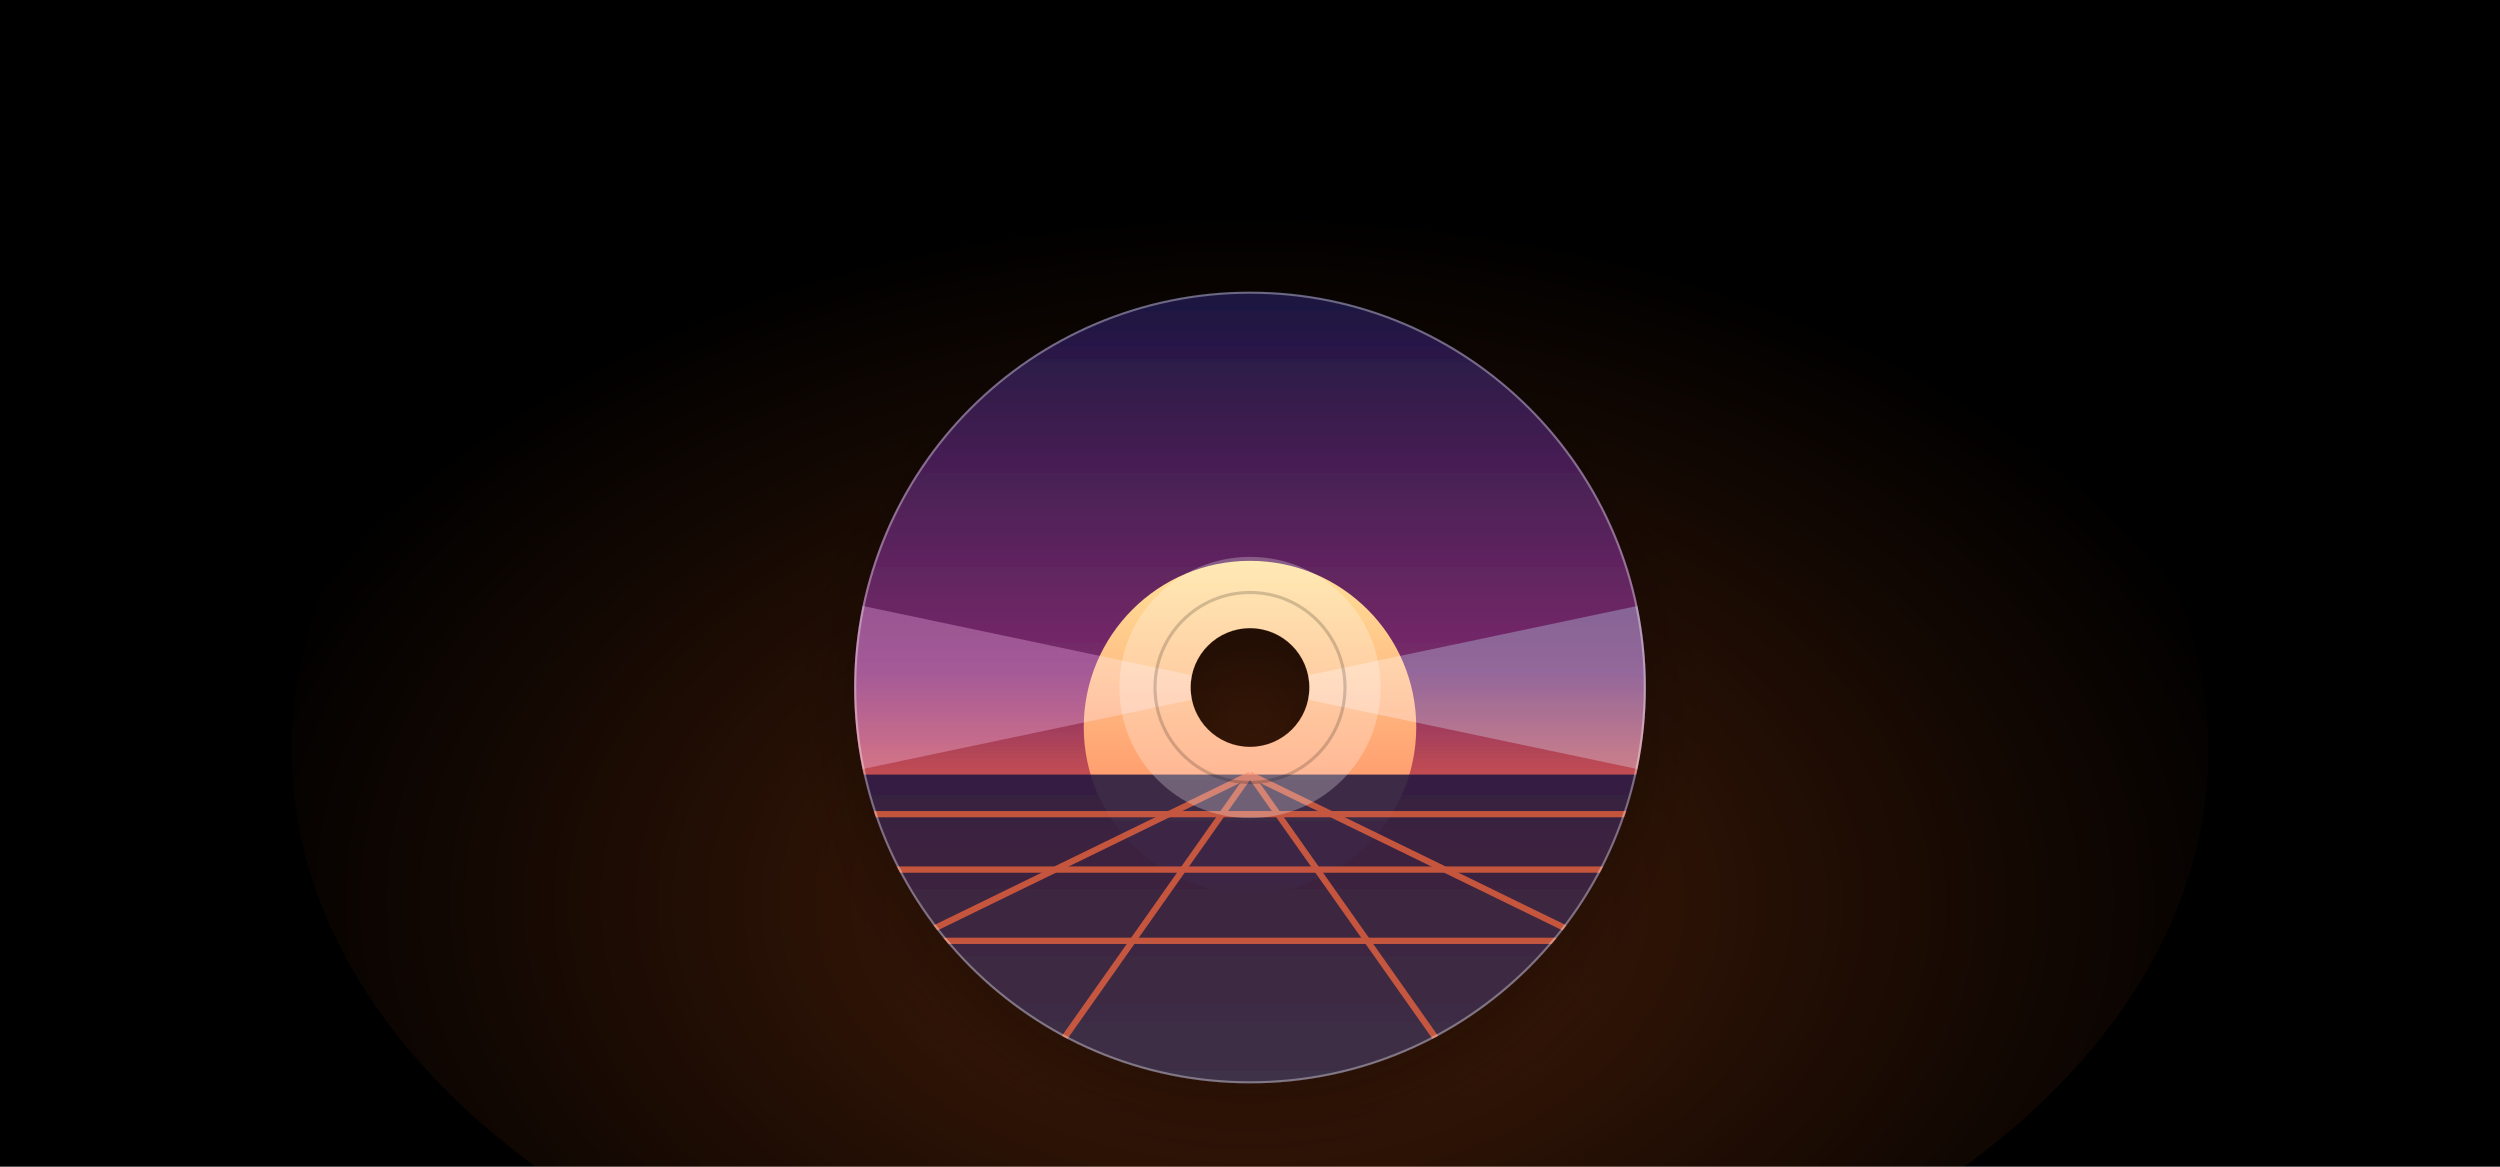
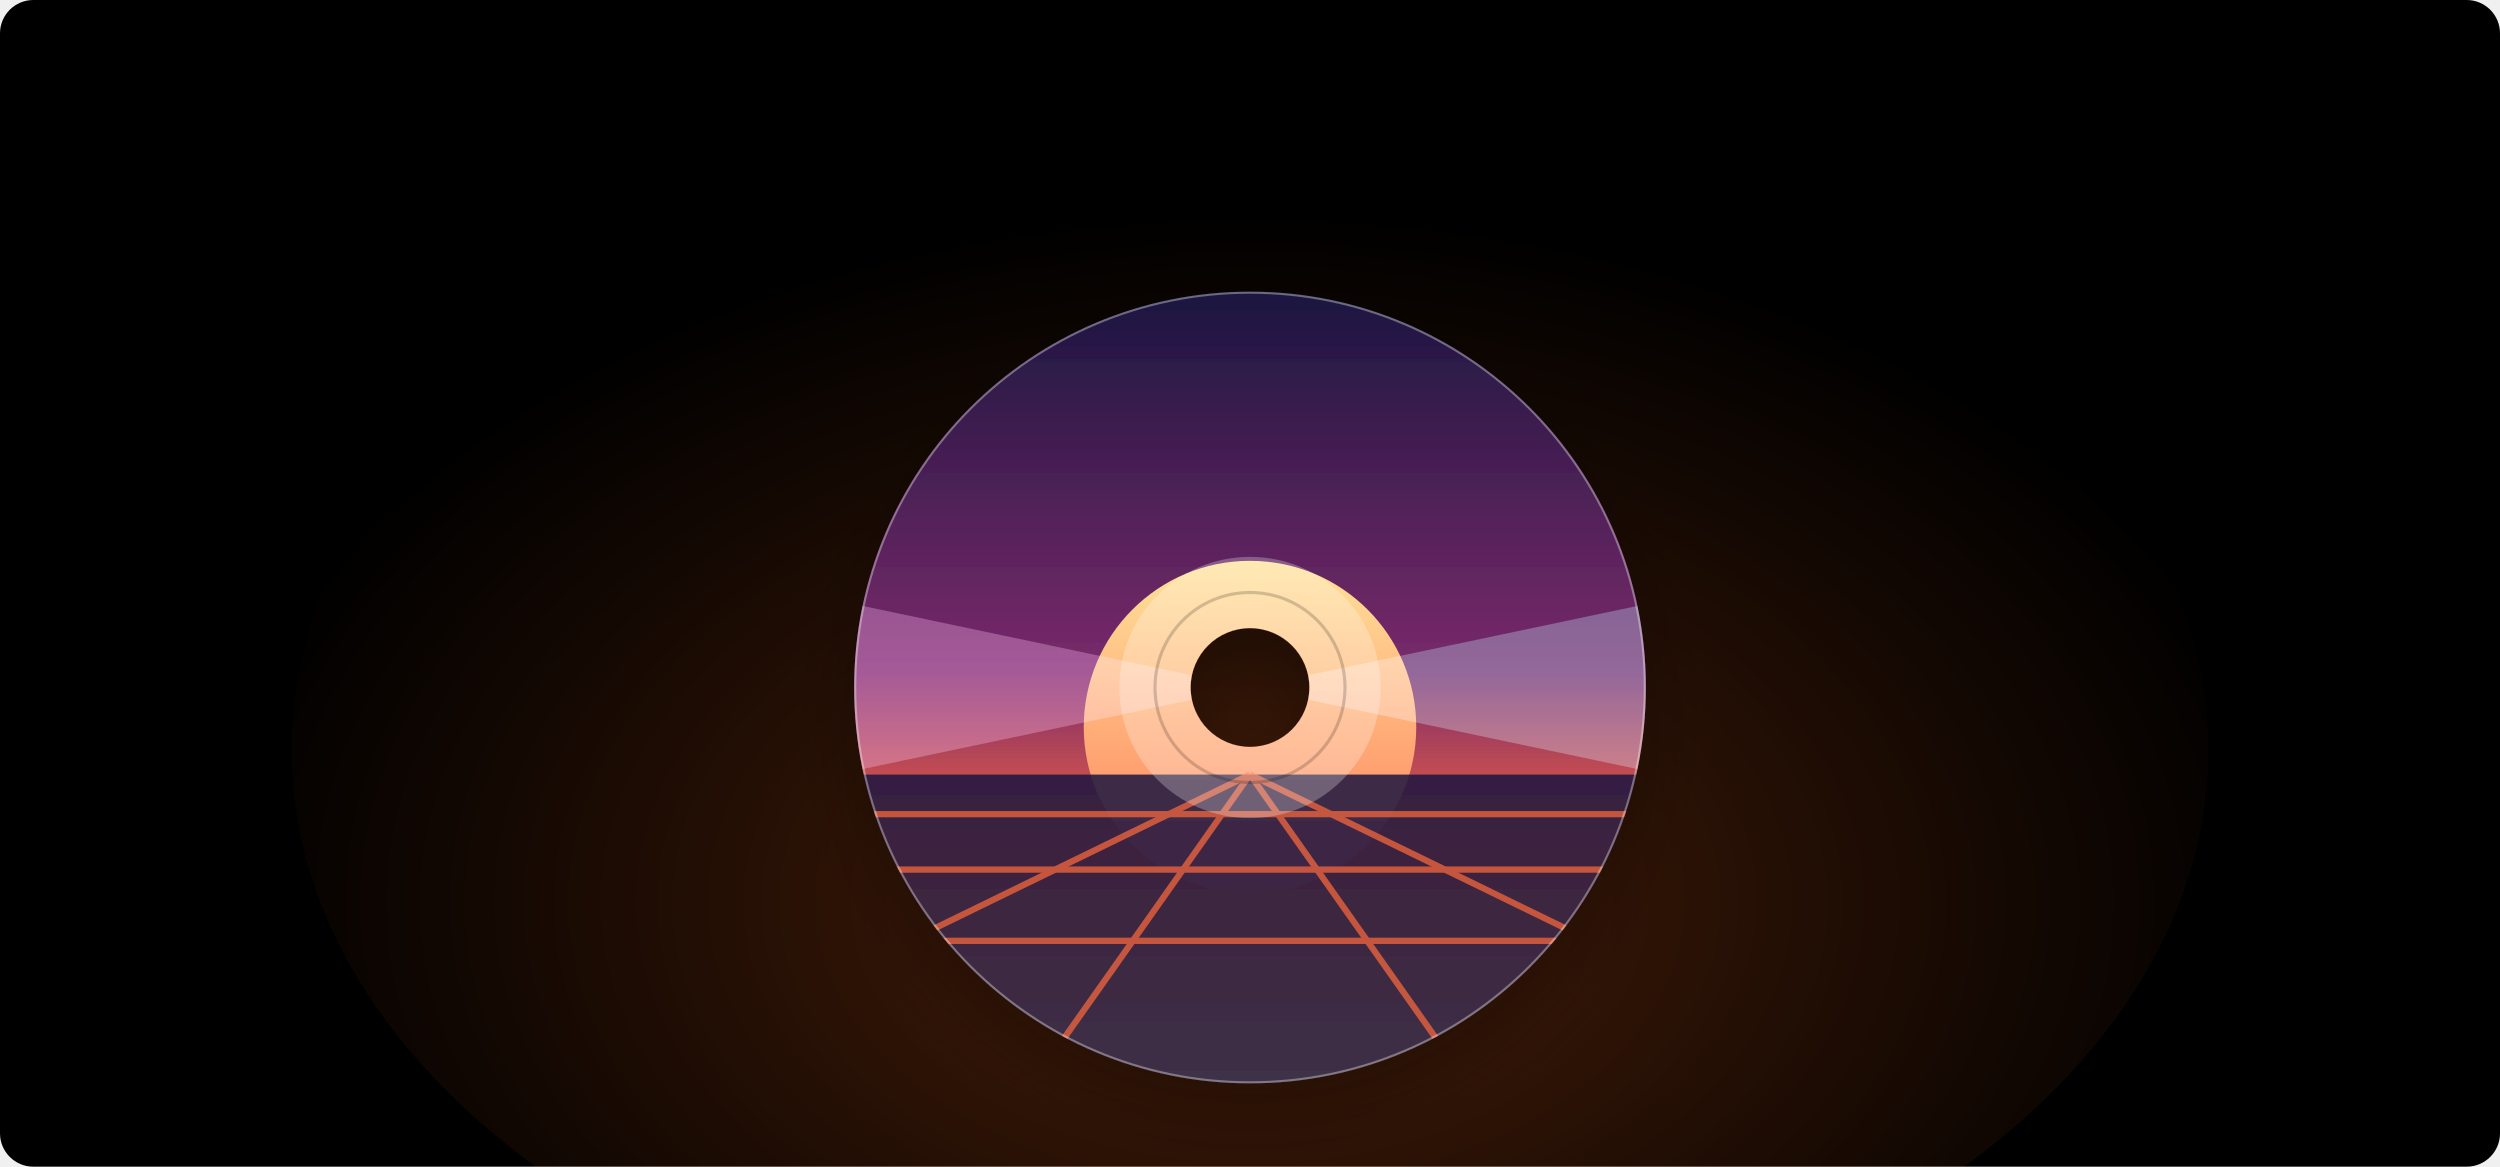
<svg xmlns="http://www.w3.org/2000/svg" viewBox="0 0 1200 560" width="1200" height="560" role="img" aria-label="A disc spins while a notification slides in: Night Drive, inserted, starting in 5">
  <defs>
    <radialGradient id="glow" cx="50%" cy="62%" r="55%">
      <stop offset="0" stop-color="#ff6a1f" stop-opacity="0.28" />
      <stop offset="1" stop-color="#ff6a1f" stop-opacity="0" />
    </radialGradient>
    <linearGradient id="cover" x1="0" y1="0" x2="0" y2="1">
      <stop offset="0" stop-color="#1b1640" />
      <stop offset="0.48" stop-color="#7a2a6b" />
      <stop offset="0.72" stop-color="#ff6a3d" />
      <stop offset="1" stop-color="#ffc46b" />
    </linearGradient>
    <linearGradient id="sun" x1="0" y1="0" x2="0" y2="1">
      <stop offset="0" stop-color="#ffe29a" />
      <stop offset="1" stop-color="#ff7a59" />
    </linearGradient>
    <mask id="ring">
      <circle cx="0" cy="0" r="190" fill="#fff" />
      <circle cx="0" cy="0" r="28.5" fill="#000" />
    </mask>
    <mask id="miniRing">
      <circle cx="0" cy="0" r="20" fill="#fff" />
      <circle cx="0" cy="0" r="3.6" fill="#000" />
    </mask>
    <filter id="shadow" x="-20%" y="-40%" width="140%" height="200%">
      <feDropShadow dx="0" dy="14" stdDeviation="16" flood-color="#000" flood-opacity="0.28" />
    </filter>
    <g id="art">
      <rect x="-190" y="-190" width="380" height="380" fill="url(#cover)" />
      <circle cx="0" cy="19.0" r="79.8" fill="url(#sun)" />
      <g fill="#1b1640" opacity="0.85">
        <rect x="-190" y="41.8" width="380" height="190" />
      </g>
      <g stroke="#ff6a3d" stroke-width="3" opacity="0.7">
        <line x1="-190" y1="60.8" x2="190" y2="60.8" />
        <line x1="-190" y1="87.4" x2="190" y2="87.4" />
        <line x1="-190" y1="121.6" x2="190" y2="121.6" />
        <line x1="0" y1="41.8" x2="-304.0" y2="190" />
        <line x1="0" y1="41.8" x2="304.0" y2="190" />
        <line x1="0" y1="41.8" x2="-104.5" y2="190" />
        <line x1="0" y1="41.8" x2="104.5" y2="190" />
      </g>
    </g>
  </defs>
-   <rect width="1200" height="560" fill="#000000" />
+   <rect width="1200" height="560" rx="16" fill="#000000" />
  <ellipse cx="600" cy="360" rx="460" ry="300" fill="url(#glow)" />
  <g transform="translate(600 330)">
    <g filter="url(#shadow)">
      <g mask="url(#ring)">
        <g>
          <use href="#art" />
          <g opacity="0.32" style="mix-blend-mode:screen">
            <path d="M0 0 L190 -40 A190 190 0 0 1 190 40 Z" fill="#9be7ff" />
            <path d="M0 0 L-190 40 A190 190 0 0 1 -190 -40 Z" fill="#ffb3f0" />
          </g>
          <circle r="62.7" fill="#fff" opacity="0.26" />
          <circle r="45.6" fill="none" stroke="#000" stroke-opacity="0.18" stroke-width="1.5" />
          <animateTransform attributeName="transform" type="rotate" from="0" to="360" dur="7s" repeatCount="indefinite" />
        </g>
      </g>
      <circle r="189.5" fill="none" stroke="#fff" stroke-opacity="0.35" stroke-width="1" />
    </g>
  </g>
  <g transform="translate(0 -150)">
    <animateTransform attributeName="transform" type="translate" values="0 -150; 0 14; 0 0; 0 0; 0 -150" keyTimes="0; 0.06; 0.09; 0.93; 1" calcMode="spline" keySplines="0.2 0.9 0.3 1; 0.4 0 0.6 1; 0 0 1 1; 0.6 0 0.9 0.4" dur="8s" begin="0.4s" repeatCount="indefinite" />
    <g transform="translate(395 34)" filter="url(#shadow)">
      <rect width="410" height="66" rx="33" fill="#0c0c10" fill-opacity="0.96" />
      <rect width="410" height="66" rx="33" fill="none" stroke="#fff" stroke-opacity="0.08" />
      <g transform="translate(37 33)">
        <g mask="url(#miniRing)">
          <g transform="scale(0.1053)">
            <use href="#art" />
          </g>
          <animateTransform attributeName="transform" type="rotate" from="0" to="360" dur="2.4s" repeatCount="indefinite" />
        </g>
        <circle r="23" fill="none" stroke="#fff" stroke-opacity="0.14" stroke-width="2.4" />
        <circle r="23" fill="none" stroke="#fff" stroke-width="2.4" stroke-linecap="round" transform="rotate(-90)" pathLength="100" stroke-dasharray="100" stroke-dashoffset="0">
          <animate attributeName="stroke-dashoffset" values="0;0;100;100" keyTimes="0;0.1;0.725;1" dur="8s" begin="0.4s" repeatCount="indefinite" />
        </circle>
      </g>
      <text x="72" y="29" font-family="-apple-system, 'SF Pro Text', Inter, 'Segoe UI', Cantarell, sans-serif" font-size="16" font-weight="700" fill="#fff">Night Drive</text>
      <text x="72" y="48" font-family="-apple-system, 'SF Pro Text', Inter, 'Segoe UI', Cantarell, sans-serif" font-size="12.5" fill="#fff" fill-opacity="0.62" visibility="visible">Inserted · starting in 5<animate attributeName="visibility" values="hidden;visible;hidden" keyTimes="0;0;0.125" calcMode="discrete" dur="8s" begin="0.4s" repeatCount="indefinite" />
      </text>
      <text x="72" y="48" font-family="-apple-system, 'SF Pro Text', Inter, 'Segoe UI', Cantarell, sans-serif" font-size="12.5" fill="#fff" fill-opacity="0.62" visibility="hidden">Inserted · starting in 4<animate attributeName="visibility" values="hidden;visible;hidden" keyTimes="0;0.225;0.35" calcMode="discrete" dur="8s" begin="0.4s" repeatCount="indefinite" />
      </text>
      <text x="72" y="48" font-family="-apple-system, 'SF Pro Text', Inter, 'Segoe UI', Cantarell, sans-serif" font-size="12.5" fill="#fff" fill-opacity="0.62" visibility="hidden">Inserted · starting in 3<animate attributeName="visibility" values="hidden;visible;hidden" keyTimes="0;0.35;0.475" calcMode="discrete" dur="8s" begin="0.4s" repeatCount="indefinite" />
      </text>
      <text x="72" y="48" font-family="-apple-system, 'SF Pro Text', Inter, 'Segoe UI', Cantarell, sans-serif" font-size="12.5" fill="#fff" fill-opacity="0.62" visibility="hidden">Inserted · starting in 2<animate attributeName="visibility" values="hidden;visible;hidden" keyTimes="0;0.475;0.6" calcMode="discrete" dur="8s" begin="0.4s" repeatCount="indefinite" />
      </text>
      <text x="72" y="48" font-family="-apple-system, 'SF Pro Text', Inter, 'Segoe UI', Cantarell, sans-serif" font-size="12.5" fill="#fff" fill-opacity="0.62" visibility="hidden">Inserted · starting in 1<animate attributeName="visibility" values="hidden;visible;hidden" keyTimes="0;0.6;0.725" calcMode="discrete" dur="8s" begin="0.4s" repeatCount="indefinite" />
      </text>
      <g font-family="-apple-system, 'SF Pro Text', Inter, 'Segoe UI', Cantarell, sans-serif" font-size="13" font-weight="600">
        <rect x="242" y="17" width="74" height="32" rx="16" fill="#fff" fill-opacity="0.13" />
        <text x="279" y="38" text-anchor="middle" fill="#fff">Cancel</text>
        <rect x="324" y="17" width="72" height="32" rx="16" fill="#fff" fill-opacity="0.94" />
        <text x="360" y="38" text-anchor="middle" fill="#0c0c10">Start</text>
      </g>
    </g>
  </g>
</svg>
